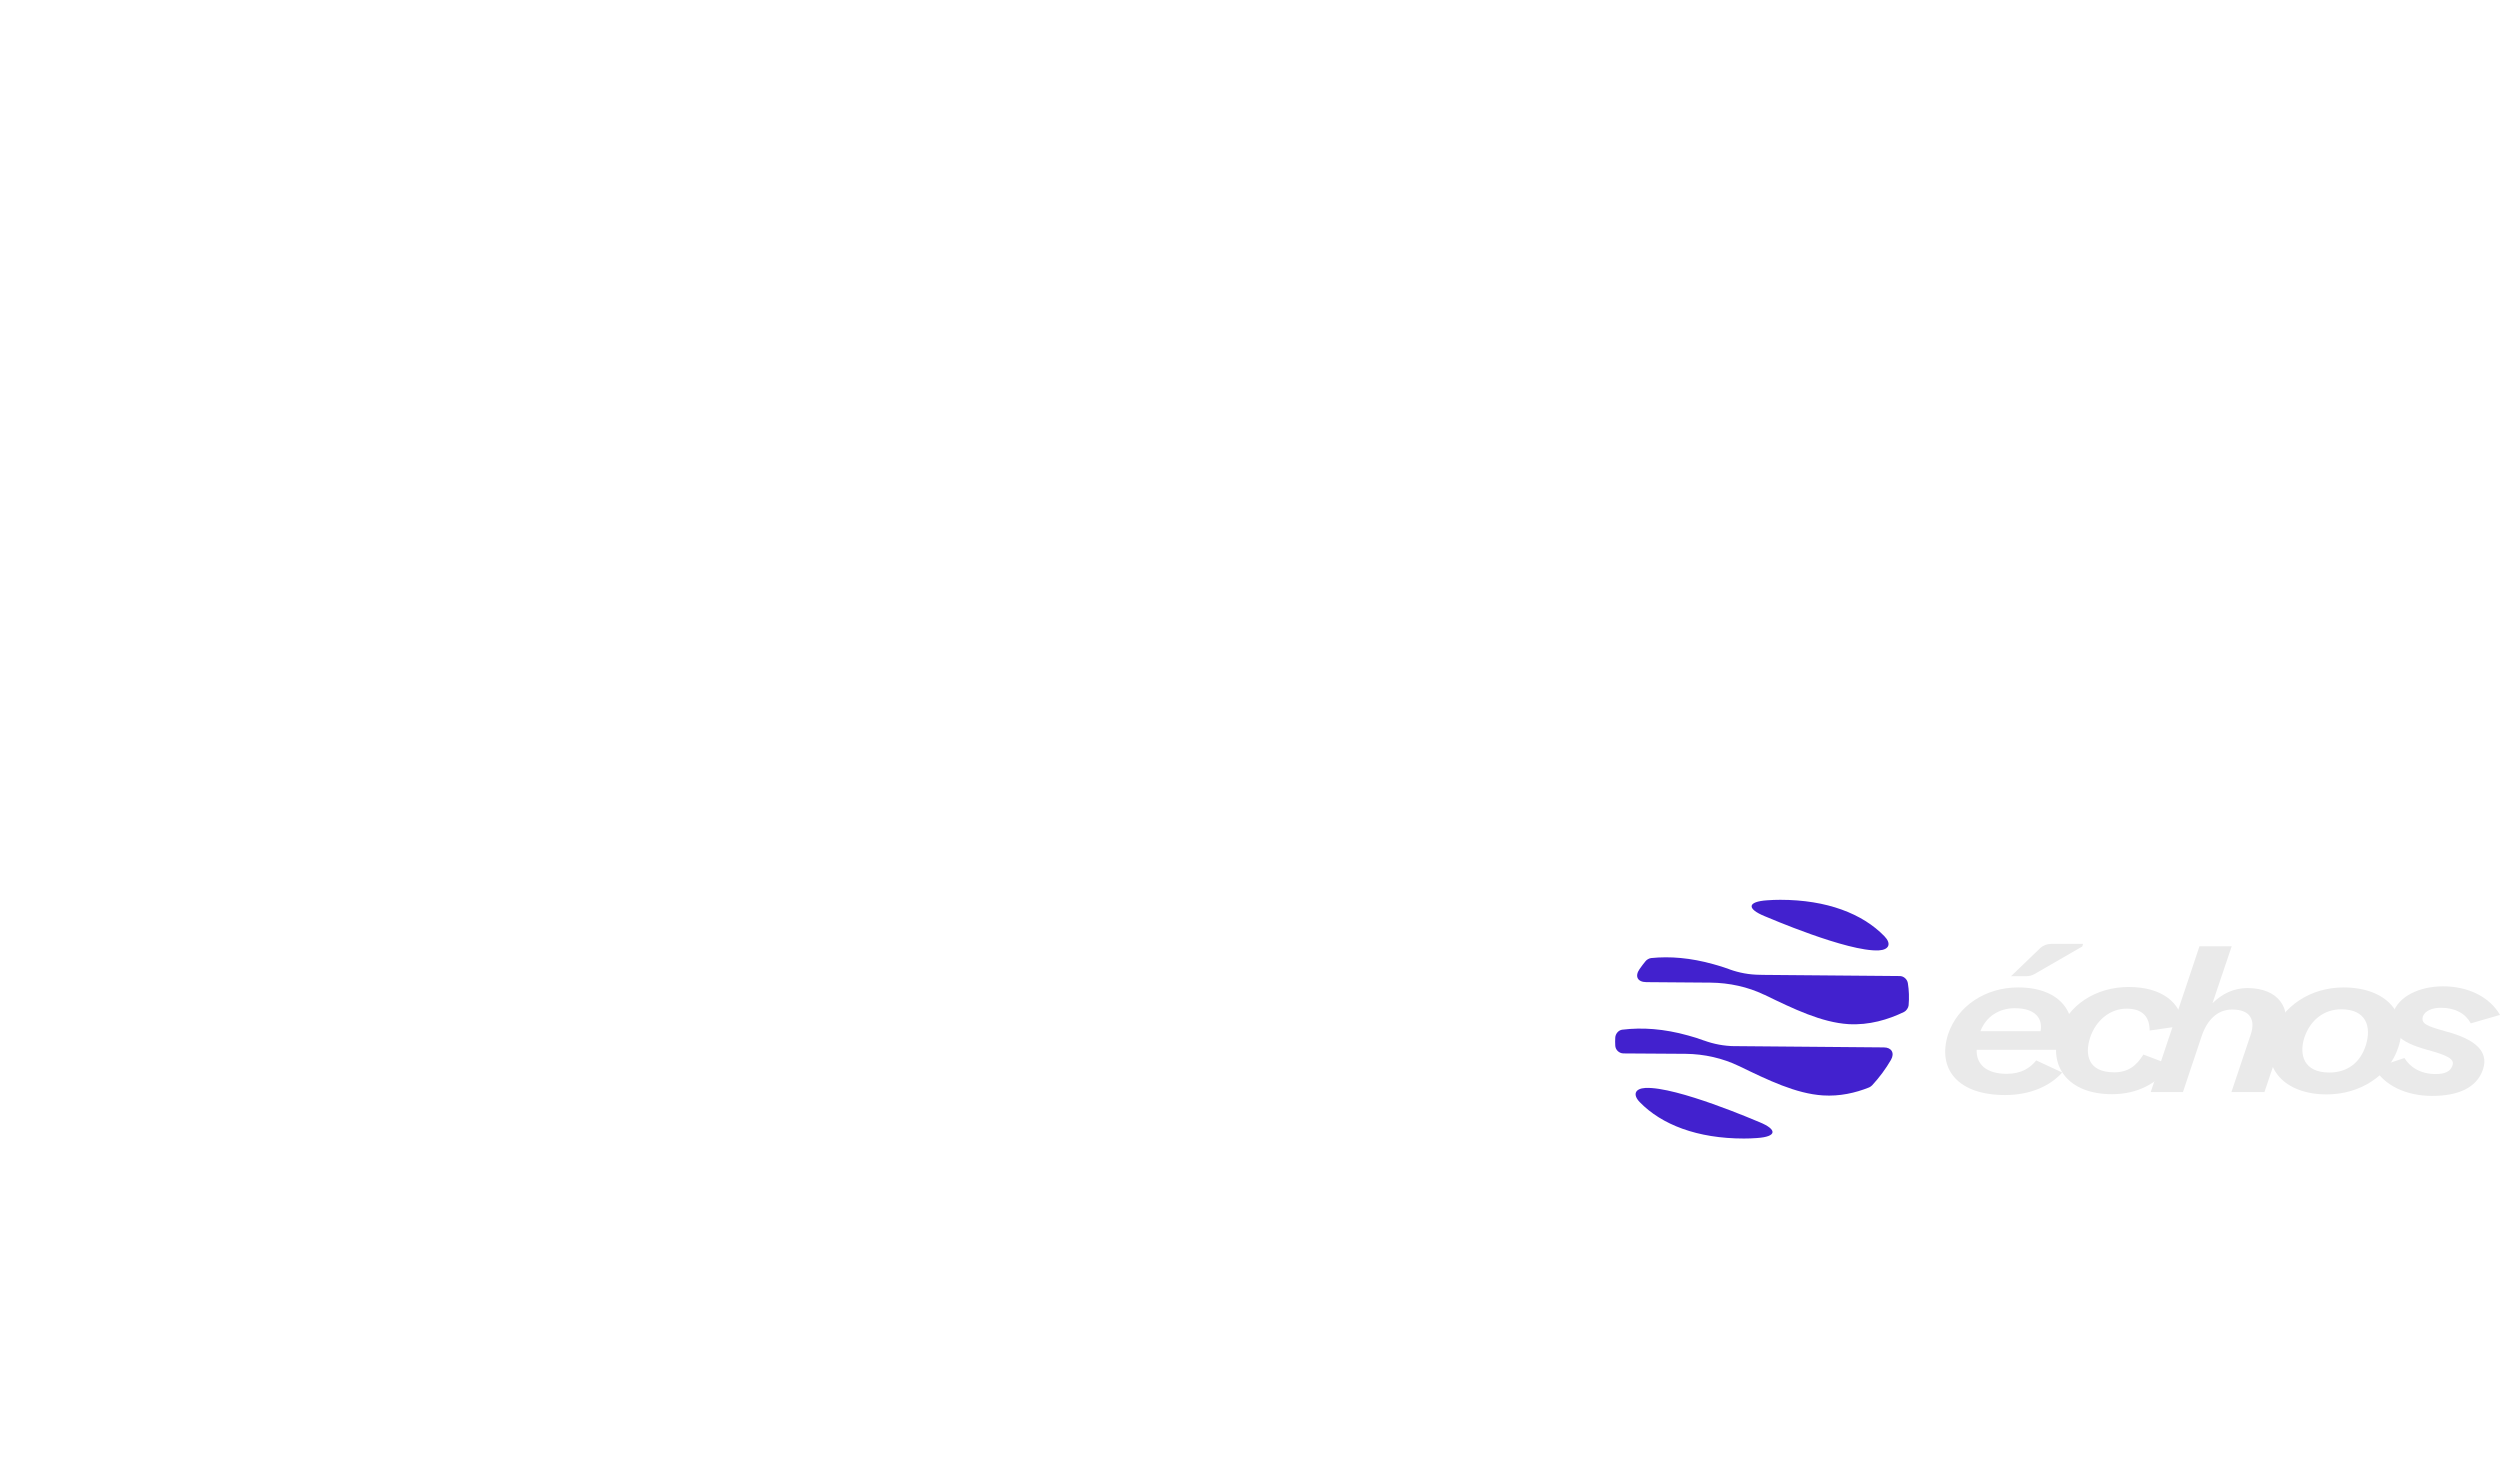
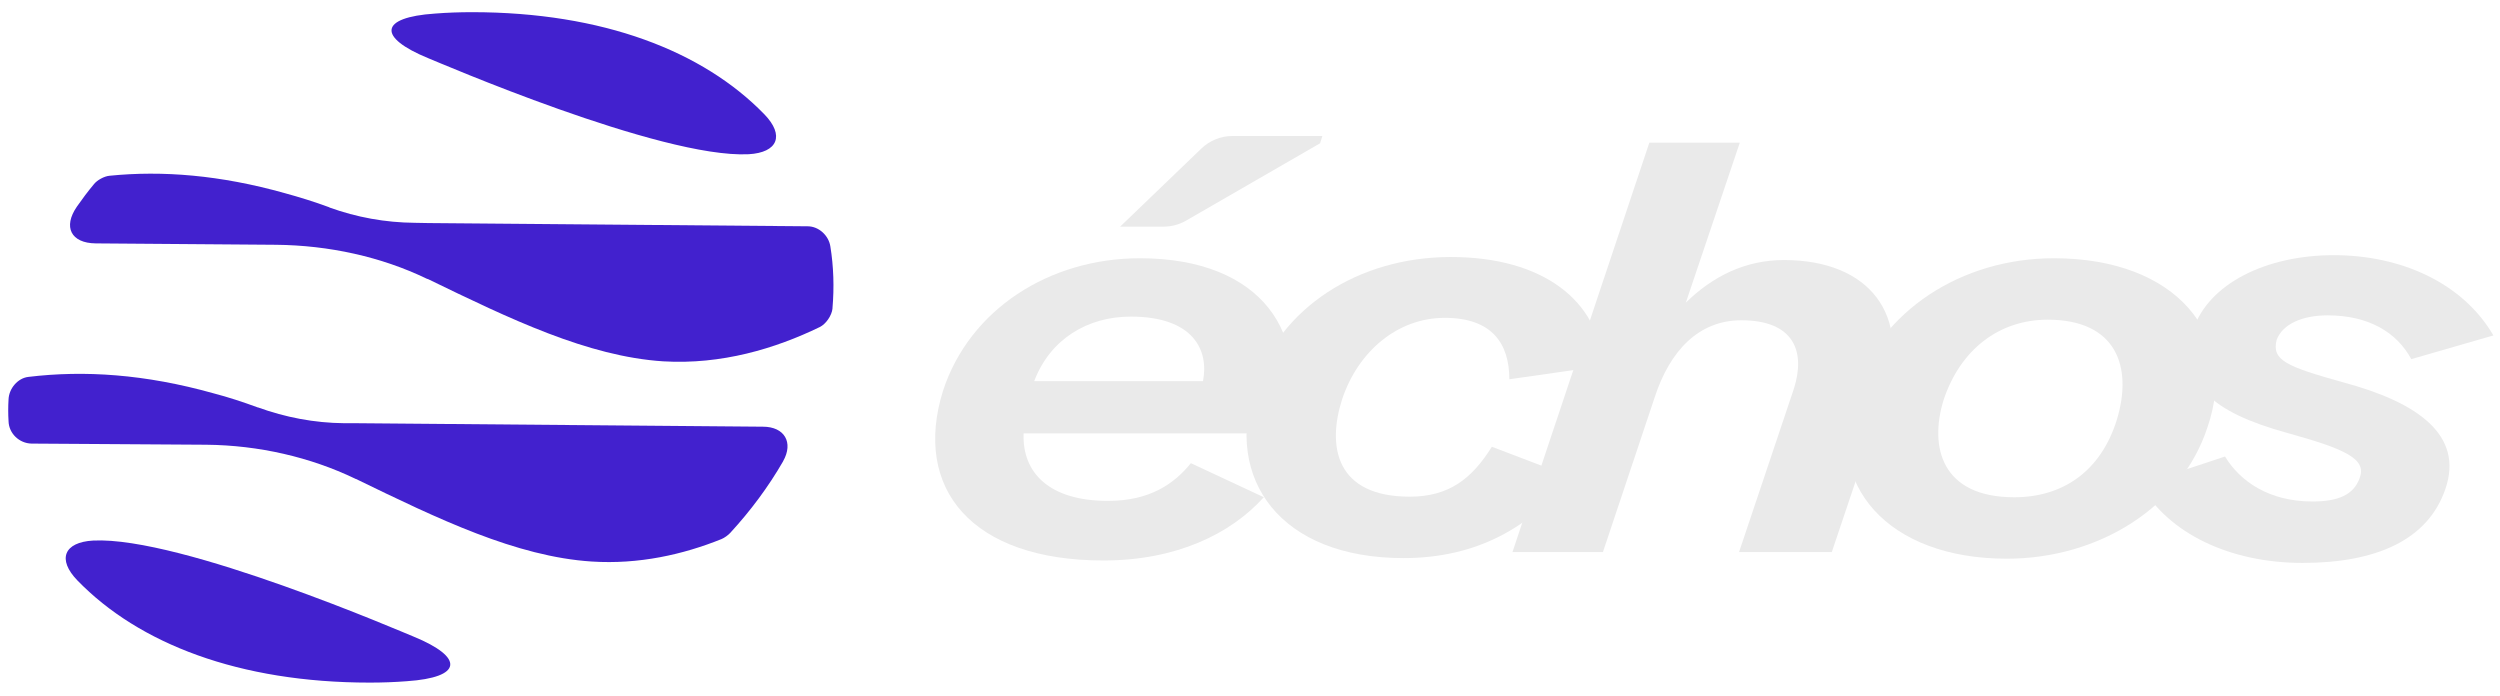
- <svg xmlns="http://www.w3.org/2000/svg" id="Calque_2" data-name="Calque 2" viewBox="0 0 1412.66 825.9">
+ <svg xmlns="http://www.w3.org/2000/svg" id="Calque_2" data-name="Calque 2" viewBox="911 506 503 140">
  <defs>
    <style>
      .cls-1 {
        fill: #eaeaea;
      }

      .cls-2 {
        fill: #4221ce;
      }
    </style>
  </defs>
  <g id="logotype-dark">
    <path class="cls-1" d="M1100.73,584.64c5.35-16.4,21.42-26.68,39.62-26.68,24.78,0,34.72,15.66,28.91,33.53l-.61,1.71h-51.7c-.31,7.96,5.2,13.58,16.98,13.58,8.41,0,13.31-3.43,16.67-7.59l14.68,6.85c-6.73,7.47-17.75,12.73-32.28,12.73-26.46,0-38.39-14.44-32.27-34.14ZM1138.51,569.7c-8.72,0-16.21,4.53-19.43,12.98h33.96c1.22-6.12-1.84-12.98-14.53-12.98ZM1152.7,535.9c1.69-1.63,3.95-2.54,6.3-2.54h18.06l-.46,1.47-26.95,15.55c-1.38.8-2.95,1.22-4.55,1.22h-8.73l16.33-15.7Z" />
    <path class="cls-1" d="M1163.45,583.66c5.05-15.66,20.8-25.95,39.46-25.95s29.83,8.93,30.59,21.91l-18.82,2.69c0-7.22-3.52-12.36-13-12.36s-17.44,6.73-20.65,16.4c-3.06,9.54-1.22,19.58,13.61,19.58,7.95,0,12.54-3.67,16.52-10.04l15.75,6c-7.8,10.16-18.81,16.4-33.5,16.4-24.78,0-36.1-15.78-29.98-34.63Z" />
    <path class="cls-1" d="M1242.85,534.7h18.2l-10.86,32.19c5.35-5.26,11.93-8.57,19.73-8.57,17.28,0,25.7,11.14,20.35,26.93l-10.71,31.82h-18.66l11.01-32.8c2.45-7.59,0-13.83-10.56-13.83-8.56,0-14.38,6.12-17.44,15.54l-10.4,31.09h-18.2l27.54-82.37Z" />
    <path class="cls-1" d="M1284.01,584.76c5.35-16.15,21.57-26.8,40.23-26.8,24.63,0,37.32,15.42,30.9,34.02-5.2,15.91-21.72,26.43-40.38,26.43-23.86,0-37.02-14.81-30.75-33.65ZM1336.93,590.39c3.21-10.65-.15-20.07-13.92-20.07-9.79,0-17.59,6-20.96,16.15-2.91,9.42-.46,19.58,14.23,19.58,9.79,0,17.44-5.26,20.65-15.66Z" />
    <path class="cls-1" d="M1341.69,603.48l16.98-5.63c3.06,5.02,8.87,9.05,17.59,9.05,5.2,0,8.26-1.34,9.48-4.65,1.53-3.91-2.75-5.88-14.68-9.18-14.99-4.16-21.57-9.79-18.81-20.68,3.06-9.3,14.68-15.05,28.3-15.05s26,5.63,32.12,16.15l-16.52,4.77c-2.91-5.39-8.57-8.81-16.83-8.81-5.05,0-9.02,1.71-10.25,4.9-1.07,4.16,1.99,5.38,13.31,8.56,15.14,4.04,24.32,10.65,20.65,21.42-3.52,10.4-14.07,14.93-28.76,14.93s-27.07-6-32.58-15.79Z" />
    <g>
      <path class="cls-2" d="M998.51,508.73c2.47-.19,4.94-.28,7.46-.28,26.29,0,46.48,7.83,58.83,20.56,4.1,4.24,2.7,7.69-3.17,8.02-17.67.89-62.84-18.69-64.42-19.3-10.35-4.24-9.88-8.25,1.31-9Z" />
      <path class="cls-2" d="M992.86,643.06c-2.47.19-4.94.28-7.46.28-26.29,0-46.48-7.83-58.83-20.56-4.1-4.24-2.7-7.69,3.17-8.02,17.67-.89,62.84,18.69,64.42,19.3,10.35,4.24,9.88,8.25-1.31,9Z" />
      <path class="cls-2" d="M1068.57,598.8c-2.98,5.17-6.57,9.98-10.63,14.4-.42.47-1.21,1.03-1.77,1.26-7.74,3.12-16.64,5.13-26.11,4.52-15.2-.98-30.91-8.58-47.41-16.6-.14-.05-.23-.05-.23-.09-8.95-4.29-19.3-6.71-29.93-6.81l-35.15-.23c-2.47-.05-4.57-2.05-4.62-4.52-.09-1.44-.09-2.89,0-4.38.09-2.19,1.86-4.29,4.01-4.52,11.23-1.35,23.45-.56,37.25,3.31,2.89.75,5.87,1.73,8.9,2.84h.05c5.41,1.96,11.28,3.12,17.34,3.17h2.42l81.81.7c4.34,0,6.2,3.17,4.06,6.95Z" />
      <path class="cls-2" d="M1078.5,568.07c-.14,1.4-1.31,3.12-2.56,3.73-8.95,4.34-19.77,7.6-31.51,6.9-15.15-.98-30.81-8.53-47.32-16.55-.19-.05-.23-.05-.28-.09-9.09-4.38-19.63-6.71-30.3-6.81l-36.27-.28c-4.99-.05-6.62-3.31-3.78-7.41,1.07-1.54,2.19-3.03,3.4-4.48.65-.84,2.1-1.63,3.17-1.72,10.63-1.07,22.28-.14,35.24,3.5,2.89.79,5.92,1.72,8.95,2.84l.05.05c5.45,1.96,11.19,3.03,17.2,3.08l2.7.05,76.31.65c2.24,0,4.24,1.86,4.57,4.06.65,4.01.79,8.2.42,12.49Z" />
    </g>
  </g>
</svg>
